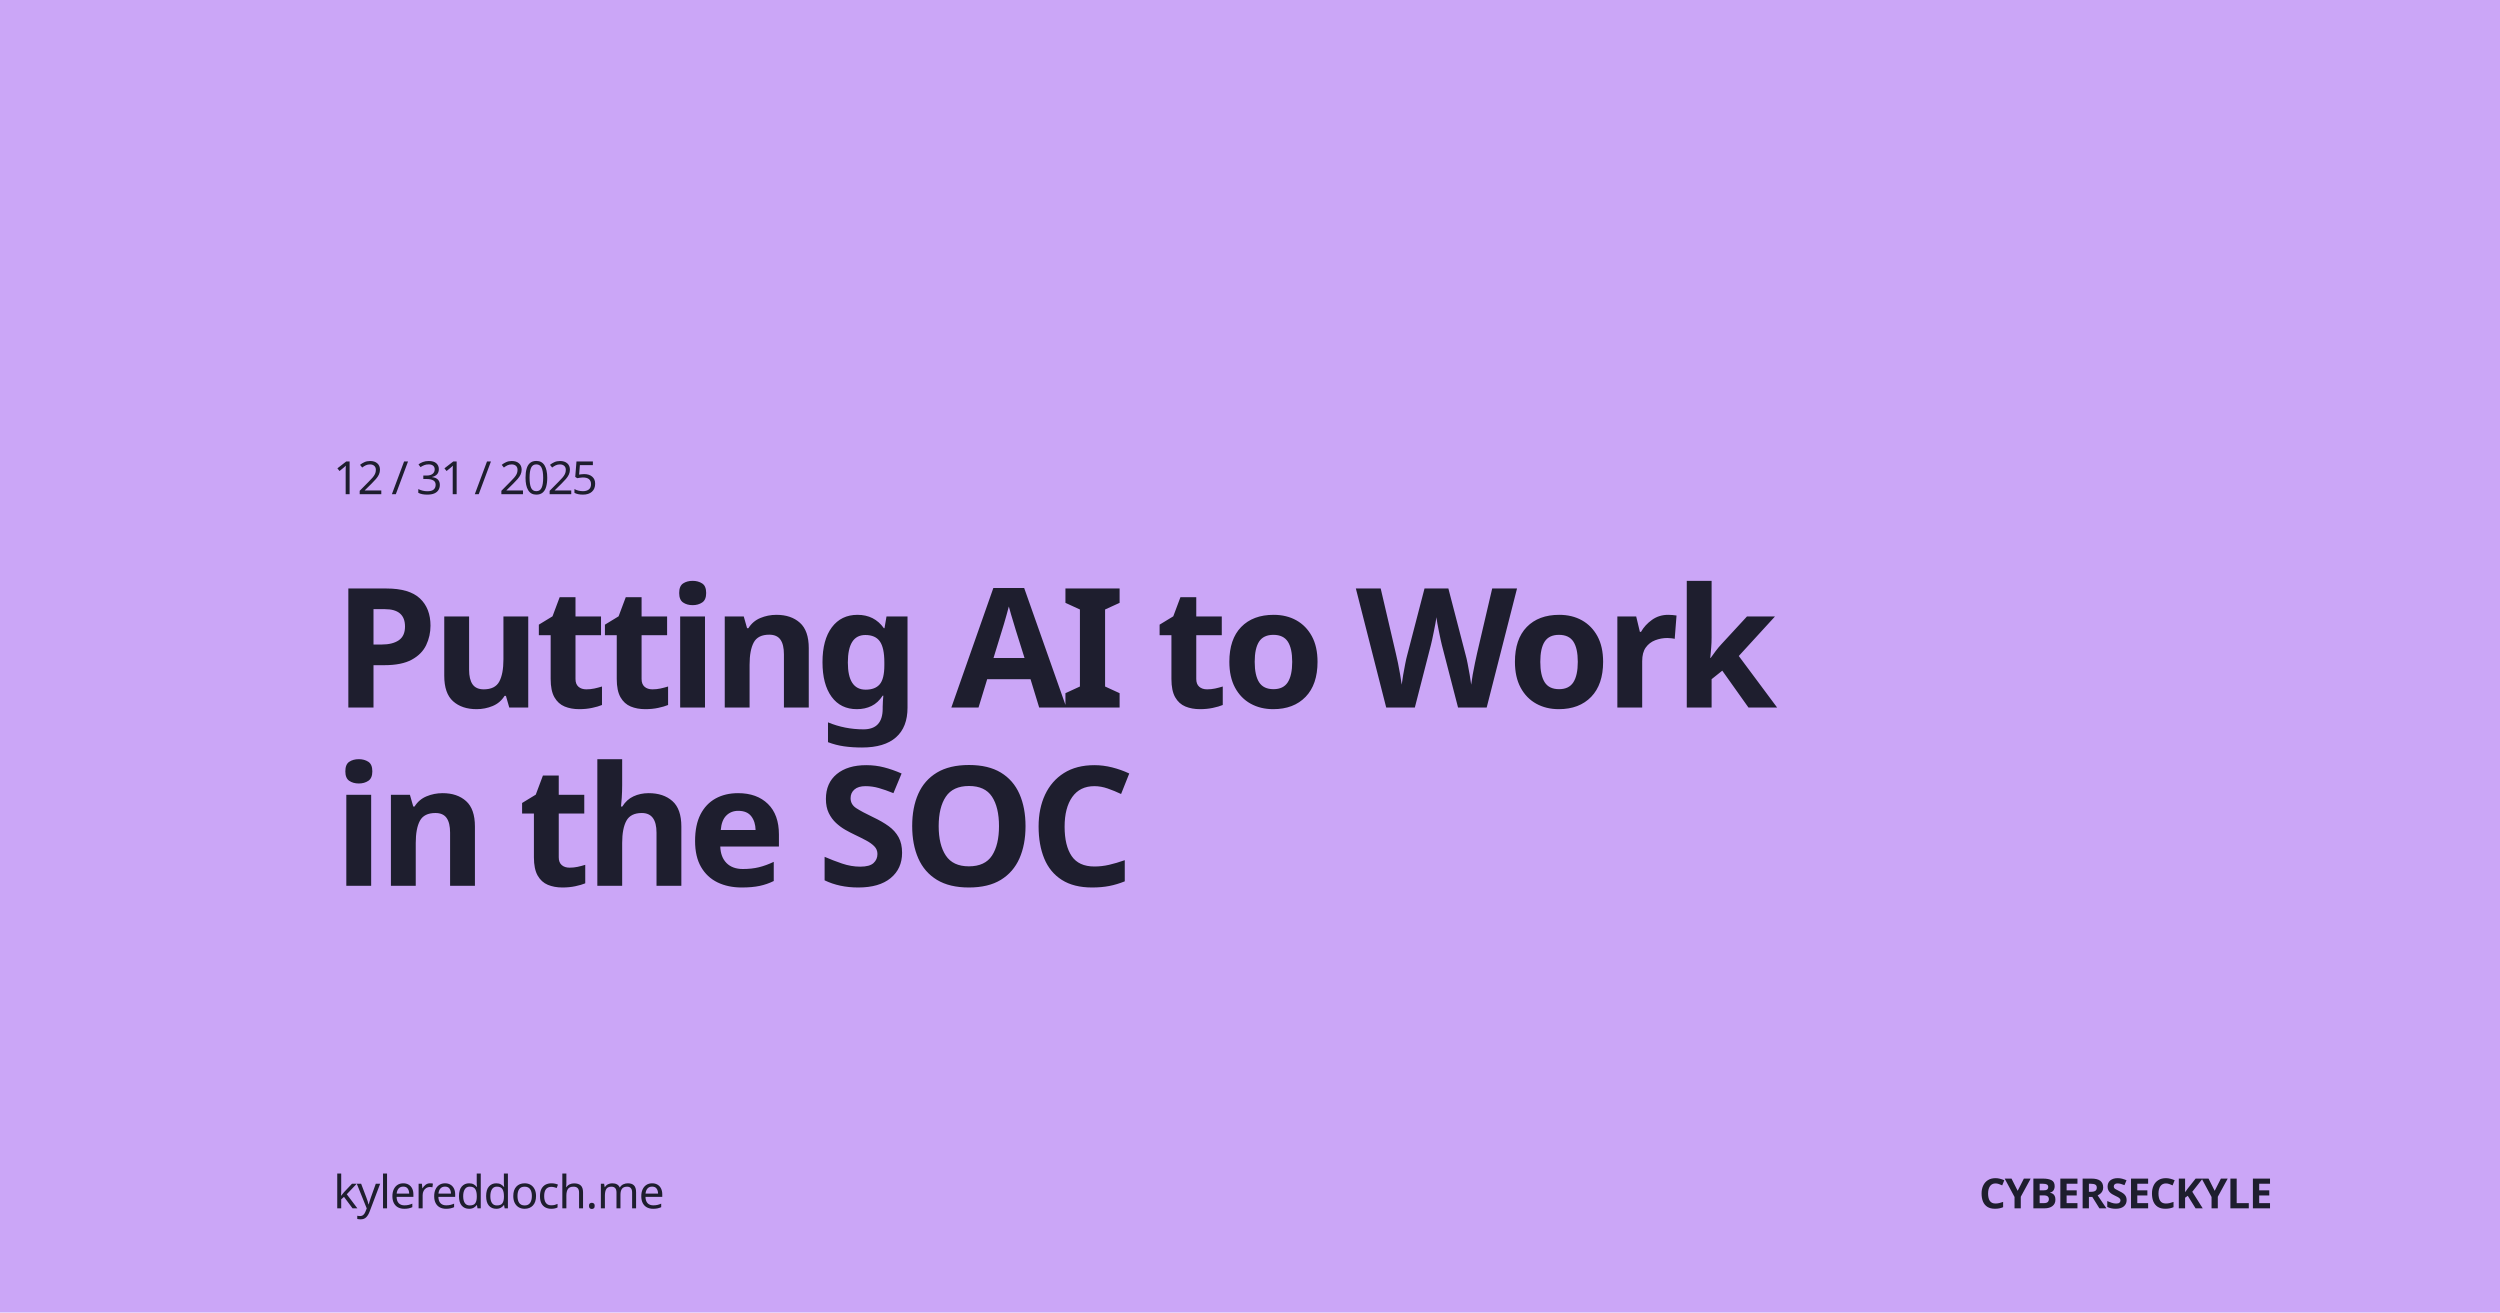
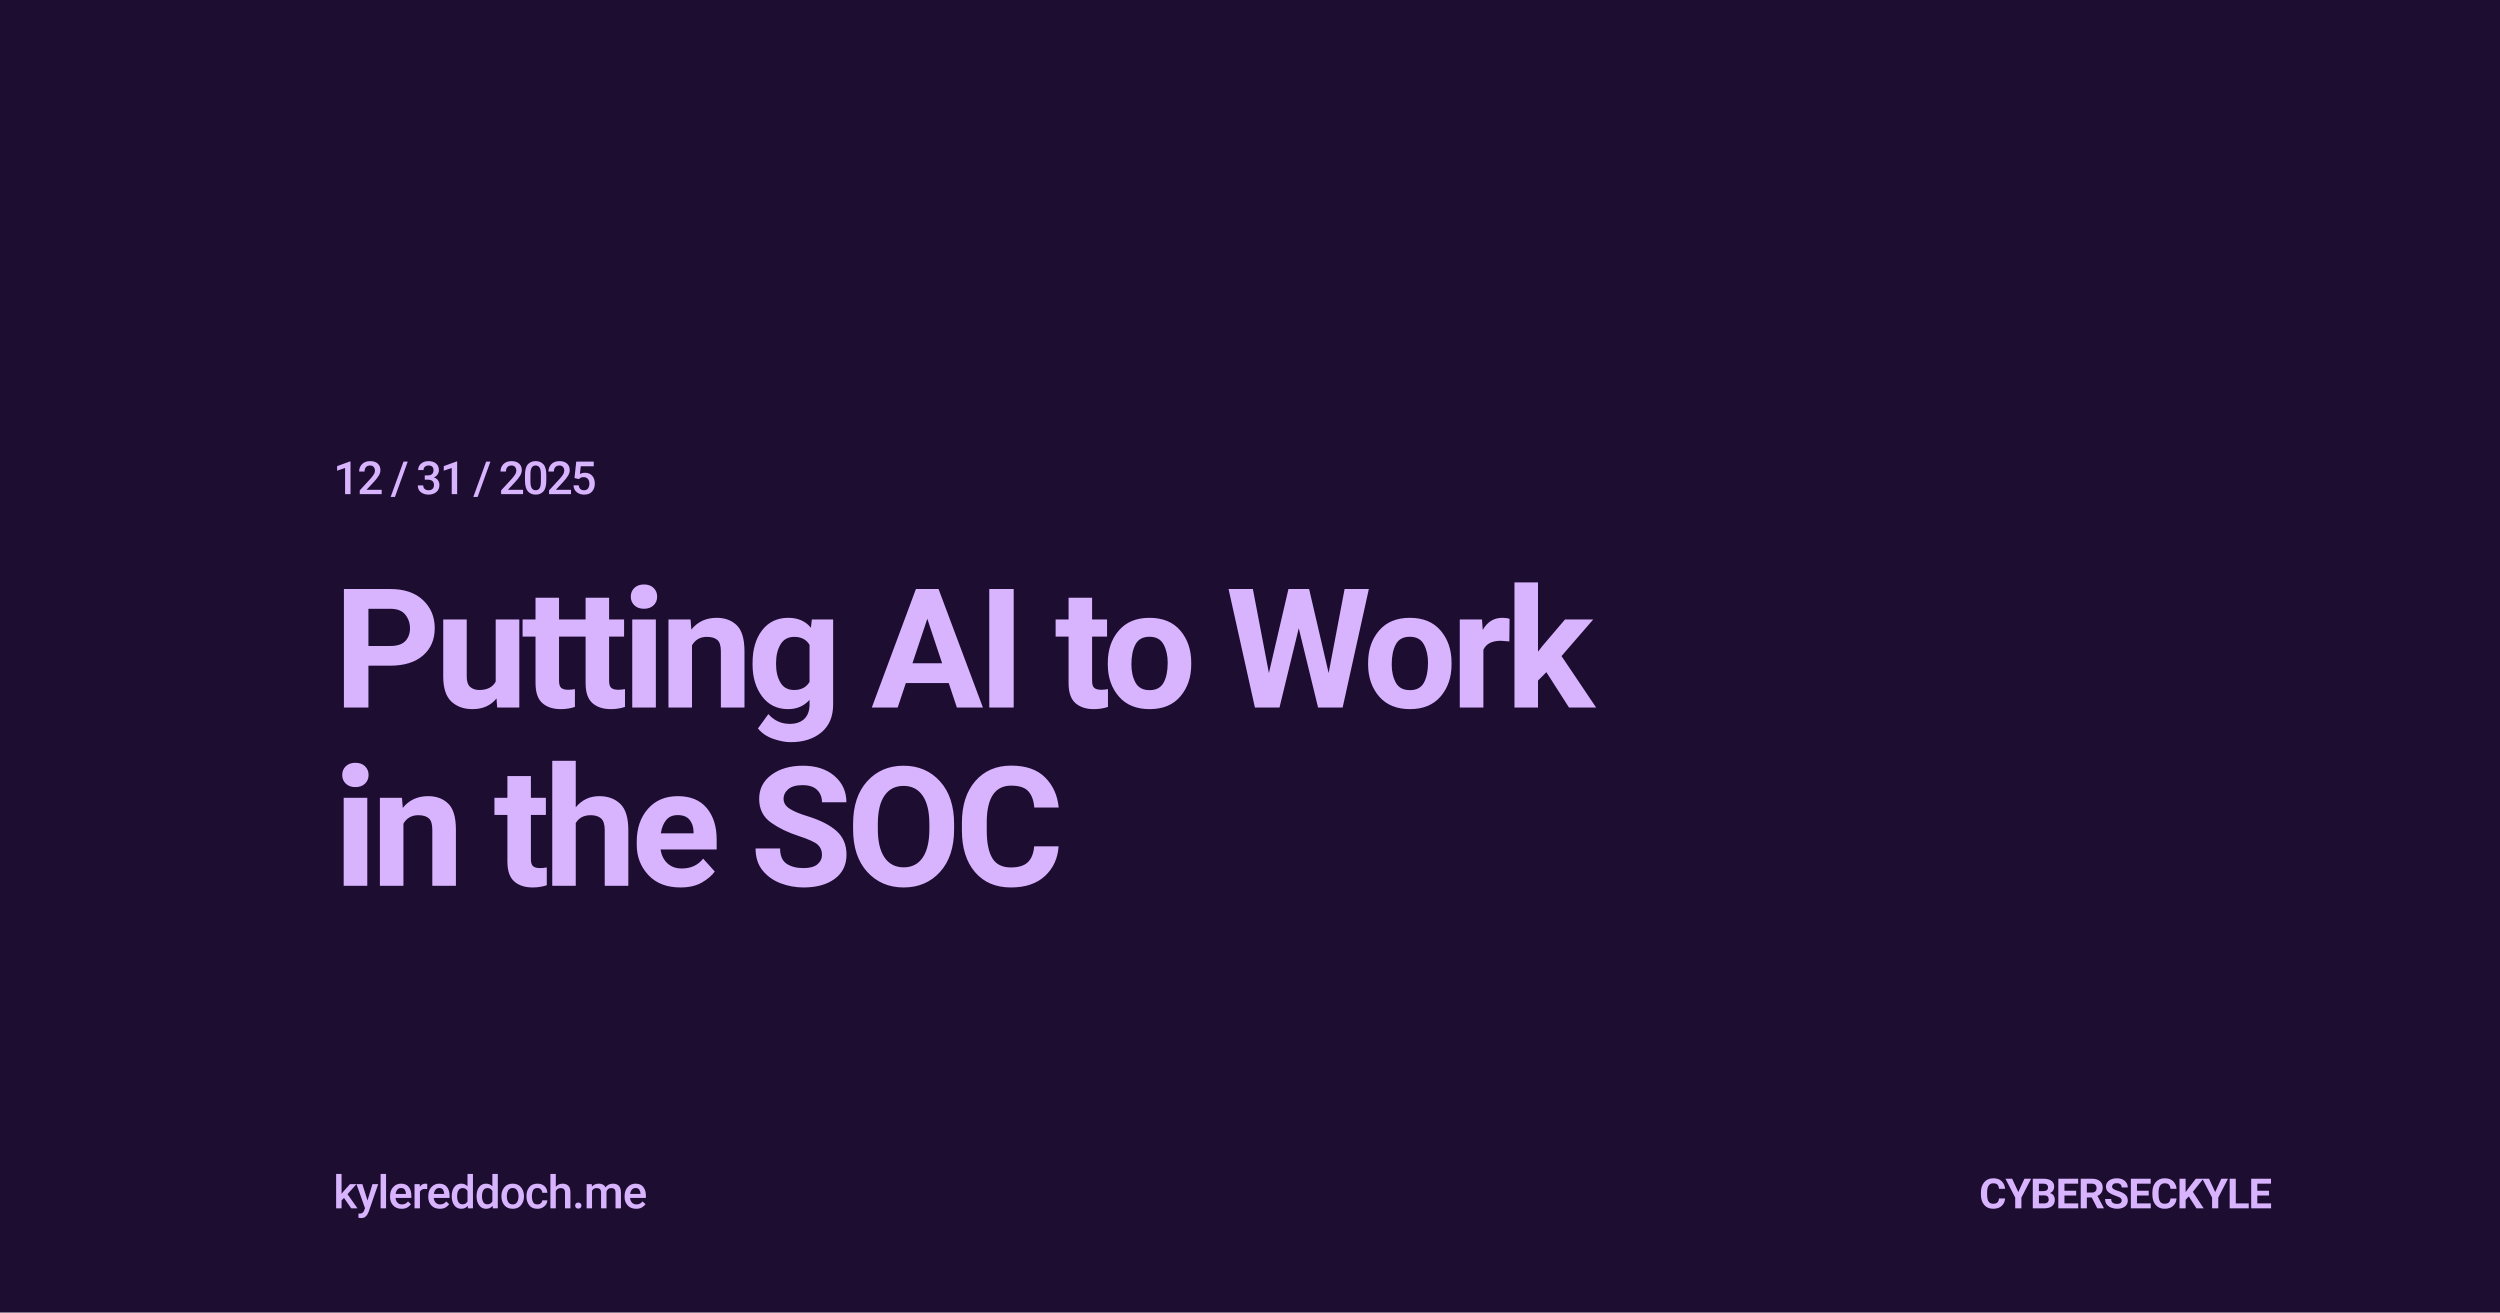
<svg xmlns="http://www.w3.org/2000/svg" width="1200" height="630" viewBox="0 0 1200 630" version="1.1">
-   <rect id="bg" width="100%" height="100%" opacity="1" fill="#cba6f7" />
-   <text font-family="'Atkinson Hyperlegible', Ubuntu, sans-serif" font-size="22" font-weight="500" fill="#1e1e2e" letter-spacing="-1">
+   <rect id="bg-base" width="100%" height="100%" opacity="1" fill="#0f0a1a" />
+   <rect id="bg-overlay" width="100%" height="100%" opacity="1" fill="rgb(88 28 135 / 0.2)" />
+   <text font-family="-apple-system, BlinkMacSystemFont, 'Segoe UI', Roboto, sans-serif, sans-serif" font-size="22" font-weight="500" fill="rgb(216 180 254)" letter-spacing="-1">
    <tspan x="160" y="237.2">
      12 / 31 / 2025
    </tspan>
  </text>
-   <text id="text" font-family="'Atkinson Hyperlegible', Ubuntu, sans-serif" font-size="80" font-weight="700" fill="#1e1e2e" letter-spacing="-3">
+   <text id="text" font-family="-apple-system, BlinkMacSystemFont, 'Segoe UI', Roboto, sans-serif, sans-serif" font-size="80" font-weight="700" fill="rgb(216 180 254)" letter-spacing="-3">
    <tspan x="160" y="339.6">
        Putting AI to Work
      </tspan>
    <tspan x="160" y="425.2">
        in the SOC
      </tspan>
  </text>
-   <text font-family="'Atkinson Hyperlegible', Ubuntu, sans-serif" font-size="22" font-weight="500" fill="#1e1e2e" letter-spacing="-0.5">
+   <text font-family="-apple-system, BlinkMacSystemFont, 'Segoe UI', Roboto, sans-serif, sans-serif" font-size="22" font-weight="500" fill="rgb(216 180 254)" letter-spacing="-0.5">
    <tspan x="160" y="580">kylereddoch.me</tspan>
  </text>
-   <text font-family="'Atkinson Hyperlegible', Ubuntu, sans-serif" font-size="20" font-weight="600" fill="#1e1e2e" letter-spacing="-0.5">
+   <text font-family="-apple-system, BlinkMacSystemFont, 'Segoe UI', Roboto, sans-serif, sans-serif" font-size="20" font-weight="600" fill="rgb(216 180 254)" letter-spacing="-0.5">
    <tspan x="950" y="580">CYBERSECKYLE</tspan>
  </text>
</svg>
